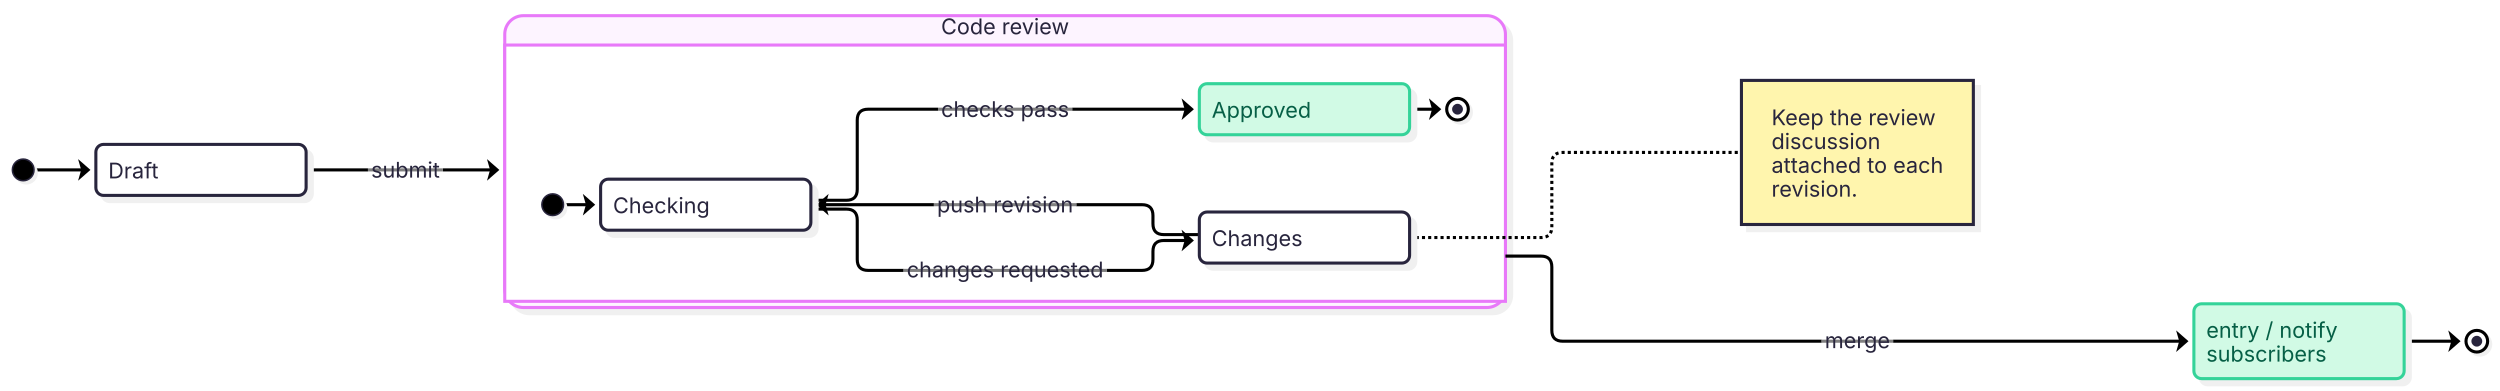
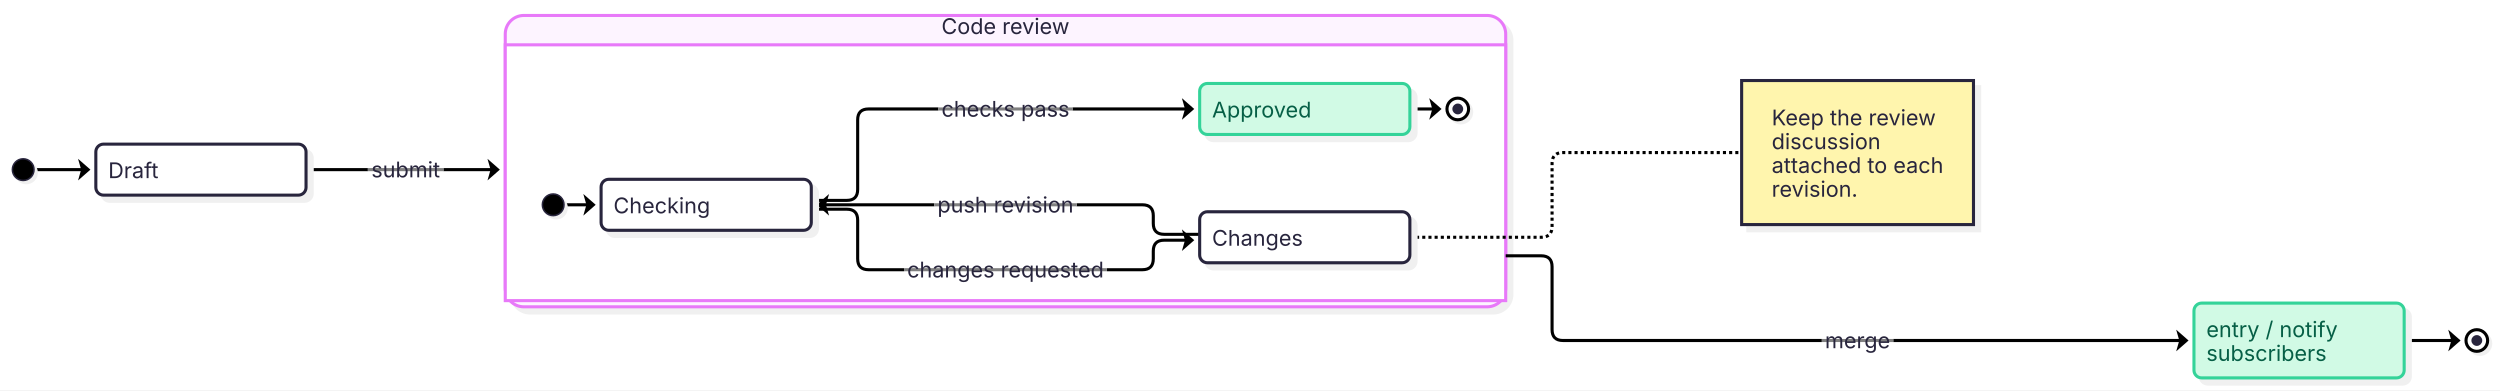
- <svg xmlns="http://www.w3.org/2000/svg" viewBox="4 4 1617.047 252.9" width="1617.047" height="252.9">
-   <path d="M4 4L1621.047 4L1621.047 256.9L4 256.9Z" fill="#ffffff" />
-   <path d="M346.484 18.139L969.75 18.139C976.377 18.139 981.75 23.512 981.75 30.139L981.75 194.9C981.75 201.527 976.377 206.9 969.75 206.9L346.484 206.9C339.857 206.9 334.484 201.527 334.484 194.9L334.484 30.139C334.484 23.512 339.857 18.139 346.484 18.139Z" fill="#f0f0f0" stroke="#f0f0f0" stroke-width="2" />
-   <path d="M342.484 14.139L965.75 14.139C972.377 14.139 977.75 19.512 977.75 26.139L977.75 190.9C977.75 197.527 972.377 202.9 965.75 202.9L342.484 202.9C335.857 202.9 330.484 197.527 330.484 190.9L330.484 26.139C330.484 19.512 335.857 14.139 342.484 14.139Z" fill="#fdf4ff" stroke="#e879f9" stroke-width="2" />
-   <path d="M330.484 33.139L977.75 33.139L977.75 198.9L330.484 198.9Z" fill="#ffffff" stroke="#e879f9" stroke-width="2" />
-   <text x="612.688" y="26.139" font-family="Inter, sans-serif" font-size="14" fill="#28253d">Code review</text>
-   <path d="M26 113.895L60.5 113.895" fill="none" stroke="#000000" stroke-width="2" />
-   <path d="M62.5 113.895L54.5 120.895L56.5 113.895L54.5 106.895Z" fill="#000000" />
-   <path d="M202 113.895L324.984 113.895" fill="none" stroke="#000000" stroke-width="2" />
-   <path d="M326.984 113.895L318.984 120.895L320.984 113.895L318.984 106.895Z" fill="#000000" />
-   <path d="M368.484 136.4L386.984 136.4" fill="none" stroke="#000000" stroke-width="2" />
-   <path d="M388.984 136.4L380.984 143.4L382.984 136.4L380.984 129.4Z" fill="#000000" />
-   <path d="M528.484 133.545L551.413 133.545C556.127 133.545 558.484 131.188 558.484 126.474L558.484 81.71C558.484 76.996 560.841 74.639 565.555 74.639L774.25 74.639" fill="none" stroke="#000000" stroke-width="2" />
-   <path d="M776.25 74.639L768.25 81.639L770.25 74.639L768.25 67.639Z" fill="#000000" />
-   <path d="M528.484 139.255L551.413 139.255C556.127 139.255 558.484 141.612 558.484 146.326L558.484 171.829C558.484 176.543 560.841 178.9 565.555 178.9L742.679 178.9C747.393 178.9 749.75 176.543 749.75 171.829L749.75 166.625C749.75 161.911 752.107 159.554 756.821 159.554L774.25 159.554" fill="none" stroke="#000000" stroke-width="2" />
-   <path d="M776.25 159.554L768.25 166.554L770.25 159.554L768.25 152.554Z" fill="#000000" />
-   <path d="M779.75 155.746L756.821 155.746C752.107 155.746 749.75 153.389 749.75 148.675L749.75 143.471C749.75 138.757 747.393 136.4 742.679 136.4L533.984 136.4" fill="none" stroke="#000000" stroke-width="2" />
-   <path d="M531.984 136.4L539.984 129.4L537.984 136.4L539.984 143.4Z" fill="#000000" />
-   <path d="M915.75 74.639L934.25 74.639" fill="none" stroke="#000000" stroke-width="2" />
-   <path d="M936.25 74.639L928.25 81.639L930.25 74.639L928.25 67.639Z" fill="#000000" />
-   <path d="M977.75 169.65L1000.679 169.65C1005.393 169.65 1007.75 172.007 1007.75 176.721L1007.75 217.629C1007.75 222.343 1010.107 224.7 1014.821 224.7L1417.547 224.7" fill="none" stroke="#000000" stroke-width="2" />
-   <path d="M1419.547 224.7L1411.547 231.7L1413.547 224.7L1411.547 217.7Z" fill="#000000" />
-   <path d="M1559.047 224.7L1593.547 224.7" fill="none" stroke="#000000" stroke-width="2" />
-   <path d="M1595.547 224.7L1587.547 231.7L1589.547 224.7L1587.547 217.7Z" fill="#000000" />
-   <path d="M915.75 157.65L917.75 157.65M919.75 157.65L921.75 157.65M923.75 157.65L925.75 157.65M927.75 157.65L929.75 157.65M931.75 157.65L933.75 157.65M935.75 157.65L937.75 157.65M939.75 157.65L941.75 157.65M943.75 157.65L945.75 157.65M947.75 157.65L949.75 157.65M951.75 157.65L953.75 157.65M955.75 157.65L957.75 157.65M959.75 157.65L961.75 157.65M963.75 157.65L965.75 157.65M967.75 157.65L969.75 157.65M971.75 157.65L973.75 157.65M975.75 157.65L977.75 157.65M979.75 157.65L981.75 157.65M983.75 157.65L985.75 157.65M987.75 157.65L987.75 157.65L989.75 157.65M991.75 157.65L993.75 157.65M995.75 157.65L997.75 157.65M999.75 157.65L1000.679 157.65L1001.535 157.622L1001.748 157.6M1003.709 157.226L1003.773 157.208L1004.408 156.959L1004.988 156.656L1005.48 156.319M1006.789 154.824L1007.059 154.308L1007.308 153.673L1007.501 152.982L1007.505 152.964M1007.737 150.981L1007.75 150.579L1007.75 148.981M1007.75 146.981L1007.75 144.981M1007.75 142.981L1007.75 140.981M1007.75 138.981L1007.75 136.981M1007.75 134.981L1007.75 132.981M1007.75 130.981L1007.75 128.981M1007.75 126.981L1007.75 124.981M1007.75 122.981L1007.75 120.981M1007.75 118.981L1007.75 116.981M1007.75 114.981L1007.75 112.981M1007.75 110.981L1007.75 109.671L1007.772 108.982M1008.071 107.009L1008.192 106.577L1008.441 105.942L1008.744 105.362L1008.866 105.184M1010.257 103.769L1010.512 103.594L1011.092 103.291L1011.727 103.042L1012.068 102.946M1014.038 102.625L1014.821 102.6L1016.038 102.6M1018.038 102.6L1020.038 102.6M1022.038 102.6L1024.038 102.6M1026.038 102.6L1028.038 102.6M1030.038 102.6L1032.038 102.6M1034.038 102.6L1036.038 102.6M1038.038 102.6L1040.038 102.6M1042.038 102.6L1044.038 102.6M1046.038 102.6L1048.038 102.6M1050.038 102.6L1052.038 102.6M1054.038 102.6L1056.038 102.6M1058.038 102.6L1060.038 102.6M1062.038 102.6L1064.038 102.6M1066.038 102.6L1068.038 102.6M1070.038 102.6L1072.038 102.6M1074.038 102.6L1076.038 102.6M1078.038 102.6L1080.038 102.6M1082.038 102.6L1084.038 102.6M1086.038 102.6L1088.038 102.6M1090.038 102.6L1092.038 102.6M1094.038 102.6L1096.038 102.6M1098.038 102.6L1100.038 102.6M1102.038 102.6L1104.038 102.6M1106.038 102.6L1108.038 102.6M1110.038 102.6L1112.038 102.6M1114.038 102.6L1116.038 102.6M1118.038 102.6L1120.038 102.6M1122.038 102.6L1124.038 102.6M1126.038 102.6L1128.038 102.6M1130.038 102.6L1130.398 102.6" fill="none" stroke="#000000" stroke-width="2" />
-   <path d="M242 102.895L290.484 102.895L290.484 123.895L242 123.895Z" fill="#ffffff" />
-   <path d="M242 113.895L290.484 113.895" fill="none" stroke="#808080" stroke-width="2" />
-   <text x="266.242" y="118.895" font-family="Inter, sans-serif" font-size="14" fill="#28253d" text-anchor="middle">submit</text>
-   <path d="M610.711 63.639L697.523 63.639L697.523 84.639L610.711 84.639Z" fill="#ffffff" />
-   <path d="M610.711 74.639L697.523 74.639" fill="none" stroke="#808080" stroke-width="2" />
-   <text x="654.117" y="79.639" font-family="Inter, sans-serif" font-size="14" fill="#28253d" text-anchor="middle">checks pass</text>
-   <path d="M588.484 167.4L719.75 167.4L719.75 188.421L588.484 188.421Z" fill="#ffffff" />
-   <path d="M588.484 178.9L719.75 178.9" fill="none" stroke="#808080" stroke-width="2" />
-   <text x="654.117" y="183.4" font-family="Inter, sans-serif" font-size="14" fill="#28253d" text-anchor="middle">changes requested</text>
-   <path d="M608.063 125.4L700.172 125.4L700.172 146.4L608.063 146.4Z" fill="#ffffff" />
-   <path d="M700.172 136.4L608.063 136.4" fill="none" stroke="#808080" stroke-width="2" />
-   <text x="654.117" y="141.4" font-family="Inter, sans-serif" font-size="14" fill="#28253d" text-anchor="middle">push revision</text>
-   <path d="M1182.289 213.2L1228.508 213.2L1228.508 234.221L1182.289 234.221Z" fill="#ffffff" />
-   <path d="M1182.289 224.7L1228.508 224.7" fill="none" stroke="#808080" stroke-width="2" />
-   <text x="1205.398" y="229.2" font-family="Inter, sans-serif" font-size="14" fill="#28253d" text-anchor="middle">merge</text>
-   <path d="M28 115.895C28 119.761 24.866 122.895 21 122.895C17.134 122.895 14 119.761 14 115.895C14 112.029 17.134 108.895 21 108.895C24.866 108.895 28 112.029 28 115.895Z" fill="#f0f0f0" stroke="#f0f0f0" stroke-width="1" />
-   <path d="M26 113.895C26 117.761 22.866 120.895 19 120.895C15.134 120.895 12 117.761 12 113.895C12 110.029 15.134 106.895 19 106.895C22.866 106.895 26 110.029 26 113.895Z" fill="#000000" stroke="#28253d" stroke-width="1" />
-   <path d="M75 101.395L201 101.395C203.761 101.395 206 103.633 206 106.395L206 129.395C206 132.156 203.761 134.395 201 134.395L75 134.395C72.239 134.395 70 132.156 70 129.395L70 106.395C70 103.633 72.239 101.395 75 101.395Z" fill="#f0f0f0" stroke="#f0f0f0" stroke-width="2" />
-   <path d="M71 97.395L197 97.395C199.761 97.395 202 99.633 202 102.395L202 125.395C202 128.156 199.761 130.395 197 130.395L71 130.395C68.239 130.395 66 128.156 66 125.395L66 102.395C66 99.633 68.239 97.395 71 97.395Z" fill="#ffffff" stroke="#28253d" stroke-width="2" />
-   <text x="74" y="119.395" font-family="Inter, sans-serif" font-size="14" fill="#28253d">Draft</text>
-   <path d="M370.484 138.4C370.484 142.266 367.35 145.4 363.484 145.4C359.618 145.4 356.484 142.266 356.484 138.4C356.484 134.534 359.618 131.4 363.484 131.4C367.35 131.4 370.484 134.534 370.484 138.4Z" fill="#f0f0f0" stroke="#f0f0f0" stroke-width="1" />
-   <path d="M368.484 136.4C368.484 140.266 365.35 143.4 361.484 143.4C357.618 143.4 354.484 140.266 354.484 136.4C354.484 132.534 357.618 129.4 361.484 129.4C365.35 129.4 368.484 132.534 368.484 136.4Z" fill="#000000" stroke="#28253d" stroke-width="1" />
-   <path d="M401.484 123.889L527.484 123.889C530.246 123.889 532.484 126.128 532.484 128.889L532.484 151.911C532.484 154.672 530.246 156.911 527.484 156.911L401.484 156.911C398.723 156.911 396.484 154.672 396.484 151.911L396.484 128.889C396.484 126.128 398.723 123.889 401.484 123.889Z" fill="#f0f0f0" stroke="#f0f0f0" stroke-width="2" />
-   <path d="M397.484 119.889L523.484 119.889C526.246 119.889 528.484 122.128 528.484 124.889L528.484 147.911C528.484 150.672 526.246 152.911 523.484 152.911L397.484 152.911C394.723 152.911 392.484 150.672 392.484 147.911L392.484 124.889C392.484 122.128 394.723 119.889 397.484 119.889Z" fill="#ffffff" stroke="#28253d" stroke-width="2" />
-   <text x="400.484" y="141.889" font-family="Inter, sans-serif" font-size="14" fill="#28253d">Checking</text>
-   <path d="M788.75 62.139L914.75 62.139C917.511 62.139 919.75 64.378 919.75 67.139L919.75 90.139C919.75 92.901 917.511 95.139 914.75 95.139L788.75 95.139C785.989 95.139 783.75 92.901 783.75 90.139L783.75 67.139C783.75 64.378 785.989 62.139 788.75 62.139Z" fill="#f0f0f0" stroke="#f0f0f0" stroke-width="2" />
-   <path d="M784.75 58.139L910.75 58.139C913.511 58.139 915.75 60.378 915.75 63.139L915.75 86.139C915.75 88.901 913.511 91.139 910.75 91.139L784.75 91.139C781.989 91.139 779.75 88.901 779.75 86.139L779.75 63.139C779.75 60.378 781.989 58.139 784.75 58.139Z" fill="#d1fae5" stroke="#34d399" stroke-width="2" />
-   <text x="787.75" y="80.139" font-family="Inter, sans-serif" font-size="14" fill="#065f46">Approved</text>
-   <path d="M788.75 145.139L914.75 145.139C917.511 145.139 919.75 147.378 919.75 150.139L919.75 173.161C919.75 175.922 917.511 178.161 914.75 178.161L788.75 178.161C785.989 178.161 783.75 175.922 783.75 173.161L783.75 150.139C783.75 147.378 785.989 145.139 788.75 145.139Z" fill="#f0f0f0" stroke="#f0f0f0" stroke-width="2" />
-   <path d="M784.75 141.139L910.75 141.139C913.511 141.139 915.75 143.378 915.75 146.139L915.75 169.161C915.75 171.922 913.511 174.161 910.75 174.161L784.75 174.161C781.989 174.161 779.75 171.922 779.75 169.161L779.75 146.139C779.75 143.378 781.989 141.139 784.75 141.139Z" fill="#ffffff" stroke="#28253d" stroke-width="2" />
-   <text x="787.75" y="163.139" font-family="Inter, sans-serif" font-size="14" fill="#28253d">Changes</text>
-   <path d="M955.75 76.639C955.75 80.505 952.616 83.639 948.75 83.639C944.884 83.639 941.75 80.505 941.75 76.639C941.75 72.773 944.884 69.639 948.75 69.639C952.616 69.639 955.75 72.773 955.75 76.639Z" fill="#f0f0f0" stroke="#f0f0f0" stroke-width="2" />
-   <path d="M953.75 74.639C953.75 78.505 950.616 81.639 946.75 81.639C942.884 81.639 939.75 78.505 939.75 74.639C939.75 70.773 942.884 67.639 946.75 67.639C950.616 67.639 953.75 70.773 953.75 74.639Z" fill="#ffffff" stroke="#000000" stroke-width="2" />
-   <path d="M949.25 74.639C949.25 76.02 948.131 77.139 946.75 77.139C945.369 77.139 944.25 76.02 944.25 74.639C944.25 73.259 945.369 72.139 946.75 72.139C948.131 72.139 949.25 73.259 949.25 74.639Z" fill="#28253d" stroke="#28253d" stroke-width="2" />
-   <path d="M1432.047 204.5L1558.047 204.5C1560.808 204.5 1563.047 206.739 1563.047 209.5L1563.047 247.9C1563.047 250.661 1560.808 252.9 1558.047 252.9L1432.047 252.9C1429.285 252.9 1427.047 250.661 1427.047 247.9L1427.047 209.5C1427.047 206.739 1429.285 204.5 1432.047 204.5Z" fill="#f0f0f0" stroke="#f0f0f0" stroke-width="2" />
-   <path d="M1428.047 200.5L1554.047 200.5C1556.808 200.5 1559.047 202.739 1559.047 205.5L1559.047 243.9C1559.047 246.661 1556.808 248.9 1554.047 248.9L1428.047 248.9C1425.285 248.9 1423.047 246.661 1423.047 243.9L1423.047 205.5C1423.047 202.739 1425.285 200.5 1428.047 200.5Z" fill="#d1fae5" stroke="#34d399" stroke-width="2" />
-   <text x="1431.047" y="222.5" font-family="Inter, sans-serif" font-size="14" fill="#065f46">entry / notify</text>
-   <text x="1431.047" y="237.9" font-family="Inter, sans-serif" font-size="14" fill="#065f46">subscribers</text>
-   <path d="M1615.047 226.7C1615.047 230.566 1611.913 233.7 1608.047 233.7C1604.181 233.7 1601.047 230.566 1601.047 226.7C1601.047 222.834 1604.181 219.7 1608.047 219.7C1611.913 219.7 1615.047 222.834 1615.047 226.7Z" fill="#f0f0f0" stroke="#f0f0f0" stroke-width="2" />
-   <path d="M1613.047 224.7C1613.047 228.566 1609.913 231.7 1606.047 231.7C1602.181 231.7 1599.047 228.566 1599.047 224.7C1599.047 220.834 1602.181 217.7 1606.047 217.7C1609.913 217.7 1613.047 220.834 1613.047 224.7Z" fill="#ffffff" stroke="#000000" stroke-width="2" />
-   <path d="M1608.547 224.7C1608.547 226.081 1607.428 227.2 1606.047 227.2C1604.666 227.2 1603.547 226.081 1603.547 224.7C1603.547 223.319 1604.666 222.2 1606.047 222.2C1607.428 222.2 1608.547 223.319 1608.547 224.7Z" fill="#28253d" stroke="#28253d" stroke-width="2" />
-   <path d="M1134.398 60L1284.398 60L1284.398 153.2L1134.398 153.2Z" fill="#f0f0f0" stroke="#f0f0f0" stroke-width="2" />
-   <path d="M1130.398 56L1280.398 56L1280.398 149.2L1130.398 149.2Z" fill="#fff5ad" stroke="#28253d" stroke-width="2" />
-   <text x="1149.836" y="85" font-family="Inter, sans-serif" font-size="14" fill="#28253d">Keep the review</text>
-   <text x="1149.836" y="100.4" font-family="Inter, sans-serif" font-size="14" fill="#28253d">discussion</text>
-   <text x="1149.836" y="115.8" font-family="Inter, sans-serif" font-size="14" fill="#28253d">attached to each</text>
-   <text x="1149.836" y="131.2" font-family="Inter, sans-serif" font-size="14" fill="#28253d">revision.</text>
+ <svg xmlns="http://www.w3.org/2000/svg" viewBox="4 3.9 1617.457 252.5" width="1617.457" height="252.5">
+   <path d="M4 3.9L1621.457 3.9L1621.457 256.4L4 256.4Z" fill="#ffffff" />
+   <path d="M346.895 17.9L970.16 17.9C976.788 17.9 982.16 23.273 982.16 29.9L982.16 194.4C982.16 201.027 976.788 206.4 970.16 206.4L346.895 206.4C340.267 206.4 334.895 201.027 334.895 194.4L334.895 29.9C334.895 23.273 340.267 17.9 346.895 17.9Z" fill="#f0f0f0" stroke="#f0f0f0" stroke-width="2" />
+   <path d="M342.895 13.9L966.16 13.9C972.788 13.9 978.16 19.273 978.16 25.9L978.16 190.4C978.16 197.027 972.788 202.4 966.16 202.4L342.895 202.4C336.267 202.4 330.895 197.027 330.895 190.4L330.895 25.9C330.895 19.273 336.267 13.9 342.895 13.9Z" fill="#fdf4ff" stroke="#e879f9" stroke-width="2" />
+   <path d="M330.895 32.9L978.16 32.9L978.16 198.4L330.895 198.4Z" fill="#ffffff" stroke="#e879f9" stroke-width="2" />
+   <text x="613.098" y="25.9" font-family="Inter, sans-serif" font-size="14" fill="#28253d">Code review</text>
+   <path d="M26 113.65L60.5 113.65" fill="none" stroke="#000000" stroke-width="2" />
+   <path d="M62.5 113.65L54.5 120.65L56.5 113.65L54.5 106.65Z" fill="#000000" />
+   <path d="M202 113.65L325.395 113.65" fill="none" stroke="#000000" stroke-width="2" />
+   <path d="M327.395 113.65L319.395 120.65L321.395 113.65L319.395 106.65Z" fill="#000000" />
+   <path d="M368.895 136.4L387.395 136.4" fill="none" stroke="#000000" stroke-width="2" />
+   <path d="M389.395 136.4L381.395 143.4L383.395 136.4L381.395 129.4Z" fill="#000000" />
+   <path d="M528.895 133.55L551.823 133.55C556.538 133.55 558.895 131.193 558.895 126.479L558.895 81.471C558.895 76.757 561.252 74.4 565.966 74.4L774.66 74.4" fill="none" stroke="#000000" stroke-width="2" />
+   <path d="M776.66 74.4L768.66 81.4L770.66 74.4L768.66 67.4Z" fill="#000000" />
+   <path d="M528.895 139.25L551.823 139.25C556.538 139.25 558.895 141.607 558.895 146.321L558.895 171.329C558.895 176.043 561.252 178.4 565.966 178.4L743.089 178.4C747.803 178.4 750.16 176.043 750.16 171.329L750.16 166.371C750.16 161.657 752.517 159.3 757.231 159.3L774.66 159.3" fill="none" stroke="#000000" stroke-width="2" />
+   <path d="M776.66 159.3L768.66 166.3L770.66 159.3L768.66 152.3Z" fill="#000000" />
+   <path d="M780.16 155.5L757.231 155.5C752.517 155.5 750.16 153.143 750.16 148.429L750.16 143.471C750.16 138.757 747.803 136.4 743.089 136.4L534.395 136.4" fill="none" stroke="#000000" stroke-width="2" />
+   <path d="M532.395 136.4L540.395 129.4L538.395 136.4L540.395 143.4Z" fill="#000000" />
+   <path d="M916.16 74.4L934.66 74.4" fill="none" stroke="#000000" stroke-width="2" />
+   <path d="M936.66 74.4L928.66 81.4L930.66 74.4L928.66 67.4Z" fill="#000000" />
+   <path d="M978.16 169.4L1001.089 169.4C1005.803 169.4 1008.16 171.757 1008.16 176.471L1008.16 217.129C1008.16 221.843 1010.517 224.2 1015.231 224.2L1417.957 224.2" fill="none" stroke="#000000" stroke-width="2" />
+   <path d="M1419.957 224.2L1411.957 231.2L1413.957 224.2L1411.957 217.2Z" fill="#000000" />
+   <path d="M1559.457 224.2L1593.957 224.2" fill="none" stroke="#000000" stroke-width="2" />
+   <path d="M1595.957 224.2L1587.957 231.2L1589.957 224.2L1587.957 217.2Z" fill="#000000" />
+   <path d="M916.16 157.4L918.16 157.4M920.16 157.4L922.16 157.4M924.16 157.4L926.16 157.4M928.16 157.4L930.16 157.4M932.16 157.4L934.16 157.4M936.16 157.4L938.16 157.4M940.16 157.4L942.16 157.4M944.16 157.4L946.16 157.4M948.16 157.4L950.16 157.4M952.16 157.4L954.16 157.4M956.16 157.4L958.16 157.4M960.16 157.4L962.16 157.4M964.16 157.4L966.16 157.4M968.16 157.4L970.16 157.4M972.16 157.4L974.16 157.4M976.16 157.4L978.16 157.4M980.16 157.4L982.16 157.4M984.16 157.4L986.16 157.4M988.16 157.4L988.16 157.4L990.16 157.4M992.16 157.4L994.16 157.4M996.16 157.4L998.16 157.4M1000.16 157.4L1001.089 157.4L1001.945 157.372L1002.159 157.35M1004.119 156.976L1004.183 156.958L1004.818 156.709L1005.398 156.406L1005.89 156.069M1007.199 154.574L1007.47 154.058L1007.718 153.423L1007.912 152.732L1007.915 152.714M1008.147 150.731L1008.16 150.329L1008.16 148.731M1008.16 146.731L1008.16 144.731M1008.16 142.731L1008.16 140.731M1008.16 138.731L1008.16 136.731M1008.16 134.731L1008.16 132.731M1008.16 130.731L1008.16 128.731M1008.16 126.731L1008.16 124.731M1008.16 122.731L1008.16 120.731M1008.16 118.731L1008.16 116.731M1008.16 114.731L1008.16 112.731M1008.16 110.731L1008.16 109.671L1008.188 108.815L1008.196 108.732M1008.549 106.768L1008.602 106.577L1008.851 105.942L1009.155 105.362L1009.417 104.978M1010.874 103.628L1010.922 103.594L1011.502 103.291L1012.138 103.042L1012.719 102.879M1014.698 102.617L1015.231 102.6L1016.698 102.6M1018.698 102.6L1020.698 102.6M1022.698 102.6L1024.698 102.6M1026.698 102.6L1028.698 102.6M1030.698 102.6L1032.698 102.6M1034.698 102.6L1036.698 102.6M1038.698 102.6L1040.698 102.6M1042.698 102.6L1044.698 102.6M1046.698 102.6L1048.698 102.6M1050.698 102.6L1052.698 102.6M1054.698 102.6L1056.698 102.6M1058.698 102.6L1060.698 102.6M1062.698 102.6L1064.698 102.6M1066.698 102.6L1068.698 102.6M1070.698 102.6L1072.698 102.6M1074.698 102.6L1076.698 102.6M1078.698 102.6L1080.698 102.6M1082.698 102.6L1084.698 102.6M1086.698 102.6L1088.698 102.6M1090.698 102.6L1092.698 102.6M1094.698 102.6L1096.698 102.6M1098.698 102.6L1100.698 102.6M1102.698 102.6L1104.698 102.6M1106.698 102.6L1108.698 102.6M1110.698 102.6L1112.698 102.6M1114.698 102.6L1116.698 102.6M1118.698 102.6L1120.698 102.6M1122.698 102.6L1124.698 102.6M1126.698 102.6L1128.698 102.6M1130.698 102.6L1130.809 102.6" fill="none" stroke="#000000" stroke-width="2" />
+   <path d="M242 102.65L290.895 102.65L290.895 123.65L242 123.65Z" fill="#ffffff" />
+   <path d="M242 113.65L290.895 113.65" fill="none" stroke="#808080" stroke-width="2" />
+   <text x="266.447" y="118.65" font-family="Inter, sans-serif" font-size="14" fill="#28253d" text-anchor="middle">submit</text>
+   <path d="M611.121 63.4L697.934 63.4L697.934 84.4L611.121 84.4Z" fill="#ffffff" />
+   <path d="M611.121 74.4L697.934 74.4" fill="none" stroke="#808080" stroke-width="2" />
+   <text x="654.527" y="79.4" font-family="Inter, sans-serif" font-size="14" fill="#28253d" text-anchor="middle">checks pass</text>
+   <path d="M588.895 167.4L720.16 167.4L720.16 188.4L588.895 188.4Z" fill="#ffffff" />
+   <path d="M588.895 178.4L720.16 178.4" fill="none" stroke="#808080" stroke-width="2" />
+   <text x="654.527" y="183.4" font-family="Inter, sans-serif" font-size="14" fill="#28253d" text-anchor="middle">changes requested</text>
+   <path d="M608.473 125.4L700.582 125.4L700.582 146.4L608.473 146.4Z" fill="#ffffff" />
+   <path d="M700.582 136.4L608.473 136.4" fill="none" stroke="#808080" stroke-width="2" />
+   <text x="654.527" y="141.4" font-family="Inter, sans-serif" font-size="14" fill="#28253d" text-anchor="middle">push revision</text>
+   <path d="M1182.699 213.2L1228.918 213.2L1228.918 234.2L1182.699 234.2Z" fill="#ffffff" />
+   <path d="M1182.699 224.2L1228.918 224.2" fill="none" stroke="#808080" stroke-width="2" />
+   <text x="1205.809" y="229.2" font-family="Inter, sans-serif" font-size="14" fill="#28253d" text-anchor="middle">merge</text>
+   <path d="M28 115.65C28 119.516 24.866 122.65 21 122.65C17.134 122.65 14 119.516 14 115.65C14 111.784 17.134 108.65 21 108.65C24.866 108.65 28 111.784 28 115.65Z" fill="#f0f0f0" stroke="#f0f0f0" stroke-width="1" />
+   <path d="M26 113.65C26 117.516 22.866 120.65 19 120.65C15.134 120.65 12 117.516 12 113.65C12 109.784 15.134 106.65 19 106.65C22.866 106.65 26 109.784 26 113.65Z" fill="#000000" stroke="#28253d" stroke-width="1" />
+   <path d="M75 101.15L201 101.15C203.761 101.15 206 103.389 206 106.15L206 129.15C206 131.911 203.761 134.15 201 134.15L75 134.15C72.239 134.15 70 131.911 70 129.15L70 106.15C70 103.389 72.239 101.15 75 101.15Z" fill="#f0f0f0" stroke="#f0f0f0" stroke-width="2" />
+   <path d="M71 97.15L197 97.15C199.761 97.15 202 99.389 202 102.15L202 125.15C202 127.911 199.761 130.15 197 130.15L71 130.15C68.239 130.15 66 127.911 66 125.15L66 102.15C66 99.389 68.239 97.15 71 97.15Z" fill="#ffffff" stroke="#28253d" stroke-width="2" />
+   <text x="74" y="119.15" font-family="Inter, sans-serif" font-size="14" fill="#28253d">Draft</text>
+   <path d="M370.895 138.4C370.895 142.266 367.761 145.4 363.895 145.4C360.029 145.4 356.895 142.266 356.895 138.4C356.895 134.534 360.029 131.4 363.895 131.4C367.761 131.4 370.895 134.534 370.895 138.4Z" fill="#f0f0f0" stroke="#f0f0f0" stroke-width="1" />
+   <path d="M368.895 136.4C368.895 140.266 365.761 143.4 361.895 143.4C358.029 143.4 354.895 140.266 354.895 136.4C354.895 132.534 358.029 129.4 361.895 129.4C365.761 129.4 368.895 132.534 368.895 136.4Z" fill="#000000" stroke="#28253d" stroke-width="1" />
+   <path d="M401.895 123.9L527.895 123.9C530.656 123.9 532.895 126.139 532.895 128.9L532.895 151.9C532.895 154.661 530.656 156.9 527.895 156.9L401.895 156.9C399.133 156.9 396.895 154.661 396.895 151.9L396.895 128.9C396.895 126.139 399.133 123.9 401.895 123.9Z" fill="#f0f0f0" stroke="#f0f0f0" stroke-width="2" />
+   <path d="M397.895 119.9L523.895 119.9C526.656 119.9 528.895 122.139 528.895 124.9L528.895 147.9C528.895 150.661 526.656 152.9 523.895 152.9L397.895 152.9C395.133 152.9 392.895 150.661 392.895 147.9L392.895 124.9C392.895 122.139 395.133 119.9 397.895 119.9Z" fill="#ffffff" stroke="#28253d" stroke-width="2" />
+   <text x="400.895" y="141.9" font-family="Inter, sans-serif" font-size="14" fill="#28253d">Checking</text>
+   <path d="M789.16 61.9L915.16 61.9C917.922 61.9 920.16 64.139 920.16 66.9L920.16 89.9C920.16 92.661 917.922 94.9 915.16 94.9L789.16 94.9C786.399 94.9 784.16 92.661 784.16 89.9L784.16 66.9C784.16 64.139 786.399 61.9 789.16 61.9Z" fill="#f0f0f0" stroke="#f0f0f0" stroke-width="2" />
+   <path d="M785.16 57.9L911.16 57.9C913.922 57.9 916.16 60.139 916.16 62.9L916.16 85.9C916.16 88.661 913.922 90.9 911.16 90.9L785.16 90.9C782.399 90.9 780.16 88.661 780.16 85.9L780.16 62.9C780.16 60.139 782.399 57.9 785.16 57.9Z" fill="#d1fae5" stroke="#34d399" stroke-width="2" />
+   <text x="788.16" y="79.9" font-family="Inter, sans-serif" font-size="14" fill="#065f46">Approved</text>
+   <path d="M789.16 144.9L915.16 144.9C917.922 144.9 920.16 147.139 920.16 149.9L920.16 172.9C920.16 175.661 917.922 177.9 915.16 177.9L789.16 177.9C786.399 177.9 784.16 175.661 784.16 172.9L784.16 149.9C784.16 147.139 786.399 144.9 789.16 144.9Z" fill="#f0f0f0" stroke="#f0f0f0" stroke-width="2" />
+   <path d="M785.16 140.9L911.16 140.9C913.922 140.9 916.16 143.139 916.16 145.9L916.16 168.9C916.16 171.661 913.922 173.9 911.16 173.9L785.16 173.9C782.399 173.9 780.16 171.661 780.16 168.9L780.16 145.9C780.16 143.139 782.399 140.9 785.16 140.9Z" fill="#ffffff" stroke="#28253d" stroke-width="2" />
+   <text x="788.16" y="162.9" font-family="Inter, sans-serif" font-size="14" fill="#28253d">Changes</text>
+   <path d="M956.16 76.4C956.16 80.266 953.026 83.4 949.16 83.4C945.294 83.4 942.16 80.266 942.16 76.4C942.16 72.534 945.294 69.4 949.16 69.4C953.026 69.4 956.16 72.534 956.16 76.4Z" fill="#f0f0f0" stroke="#f0f0f0" stroke-width="2" />
+   <path d="M954.16 74.4C954.16 78.266 951.026 81.4 947.16 81.4C943.294 81.4 940.16 78.266 940.16 74.4C940.16 70.534 943.294 67.4 947.16 67.4C951.026 67.4 954.16 70.534 954.16 74.4Z" fill="#ffffff" stroke="#000000" stroke-width="2" />
+   <path d="M949.66 74.4C949.66 75.781 948.541 76.9 947.16 76.9C945.779 76.9 944.66 75.781 944.66 74.4C944.66 73.019 945.779 71.9 947.16 71.9C948.541 71.9 949.66 73.019 949.66 74.4Z" fill="#28253d" stroke="#28253d" stroke-width="2" />
+   <path d="M1432.457 204L1558.457 204C1561.218 204 1563.457 206.239 1563.457 209L1563.457 247.4C1563.457 250.161 1561.218 252.4 1558.457 252.4L1432.457 252.4C1429.696 252.4 1427.457 250.161 1427.457 247.4L1427.457 209C1427.457 206.239 1429.696 204 1432.457 204Z" fill="#f0f0f0" stroke="#f0f0f0" stroke-width="2" />
+   <path d="M1428.457 200L1554.457 200C1557.218 200 1559.457 202.239 1559.457 205L1559.457 243.4C1559.457 246.161 1557.218 248.4 1554.457 248.4L1428.457 248.4C1425.696 248.4 1423.457 246.161 1423.457 243.4L1423.457 205C1423.457 202.239 1425.696 200 1428.457 200Z" fill="#d1fae5" stroke="#34d399" stroke-width="2" />
+   <text x="1431.457" y="222" font-family="Inter, sans-serif" font-size="14" fill="#065f46">entry / notify</text>
+   <text x="1431.457" y="237.4" font-family="Inter, sans-serif" font-size="14" fill="#065f46">subscribers</text>
+   <path d="M1615.457 226.2C1615.457 230.066 1612.323 233.2 1608.457 233.2C1604.591 233.2 1601.457 230.066 1601.457 226.2C1601.457 222.334 1604.591 219.2 1608.457 219.2C1612.323 219.2 1615.457 222.334 1615.457 226.2Z" fill="#f0f0f0" stroke="#f0f0f0" stroke-width="2" />
+   <path d="M1613.457 224.2C1613.457 228.066 1610.323 231.2 1606.457 231.2C1602.591 231.2 1599.457 228.066 1599.457 224.2C1599.457 220.334 1602.591 217.2 1606.457 217.2C1610.323 217.2 1613.457 220.334 1613.457 224.2Z" fill="#ffffff" stroke="#000000" stroke-width="2" />
+   <path d="M1608.957 224.2C1608.957 225.581 1607.838 226.7 1606.457 226.7C1605.076 226.7 1603.957 225.581 1603.957 224.2C1603.957 222.819 1605.076 221.7 1606.457 221.7C1607.838 221.7 1608.957 222.819 1608.957 224.2Z" fill="#28253d" stroke="#28253d" stroke-width="2" />
+   <path d="M1134.809 60L1284.809 60L1284.809 153.2L1134.809 153.2Z" fill="#f0f0f0" stroke="#f0f0f0" stroke-width="2" />
+   <path d="M1130.809 56L1280.809 56L1280.809 149.2L1130.809 149.2Z" fill="#fff5ad" stroke="#28253d" stroke-width="2" />
+   <text x="1150.246" y="85" font-family="Inter, sans-serif" font-size="14" fill="#28253d">Keep the review</text>
+   <text x="1150.246" y="100.4" font-family="Inter, sans-serif" font-size="14" fill="#28253d">discussion</text>
+   <text x="1150.246" y="115.8" font-family="Inter, sans-serif" font-size="14" fill="#28253d">attached to each</text>
+   <text x="1150.246" y="131.2" font-family="Inter, sans-serif" font-size="14" fill="#28253d">revision.</text>
</svg>
